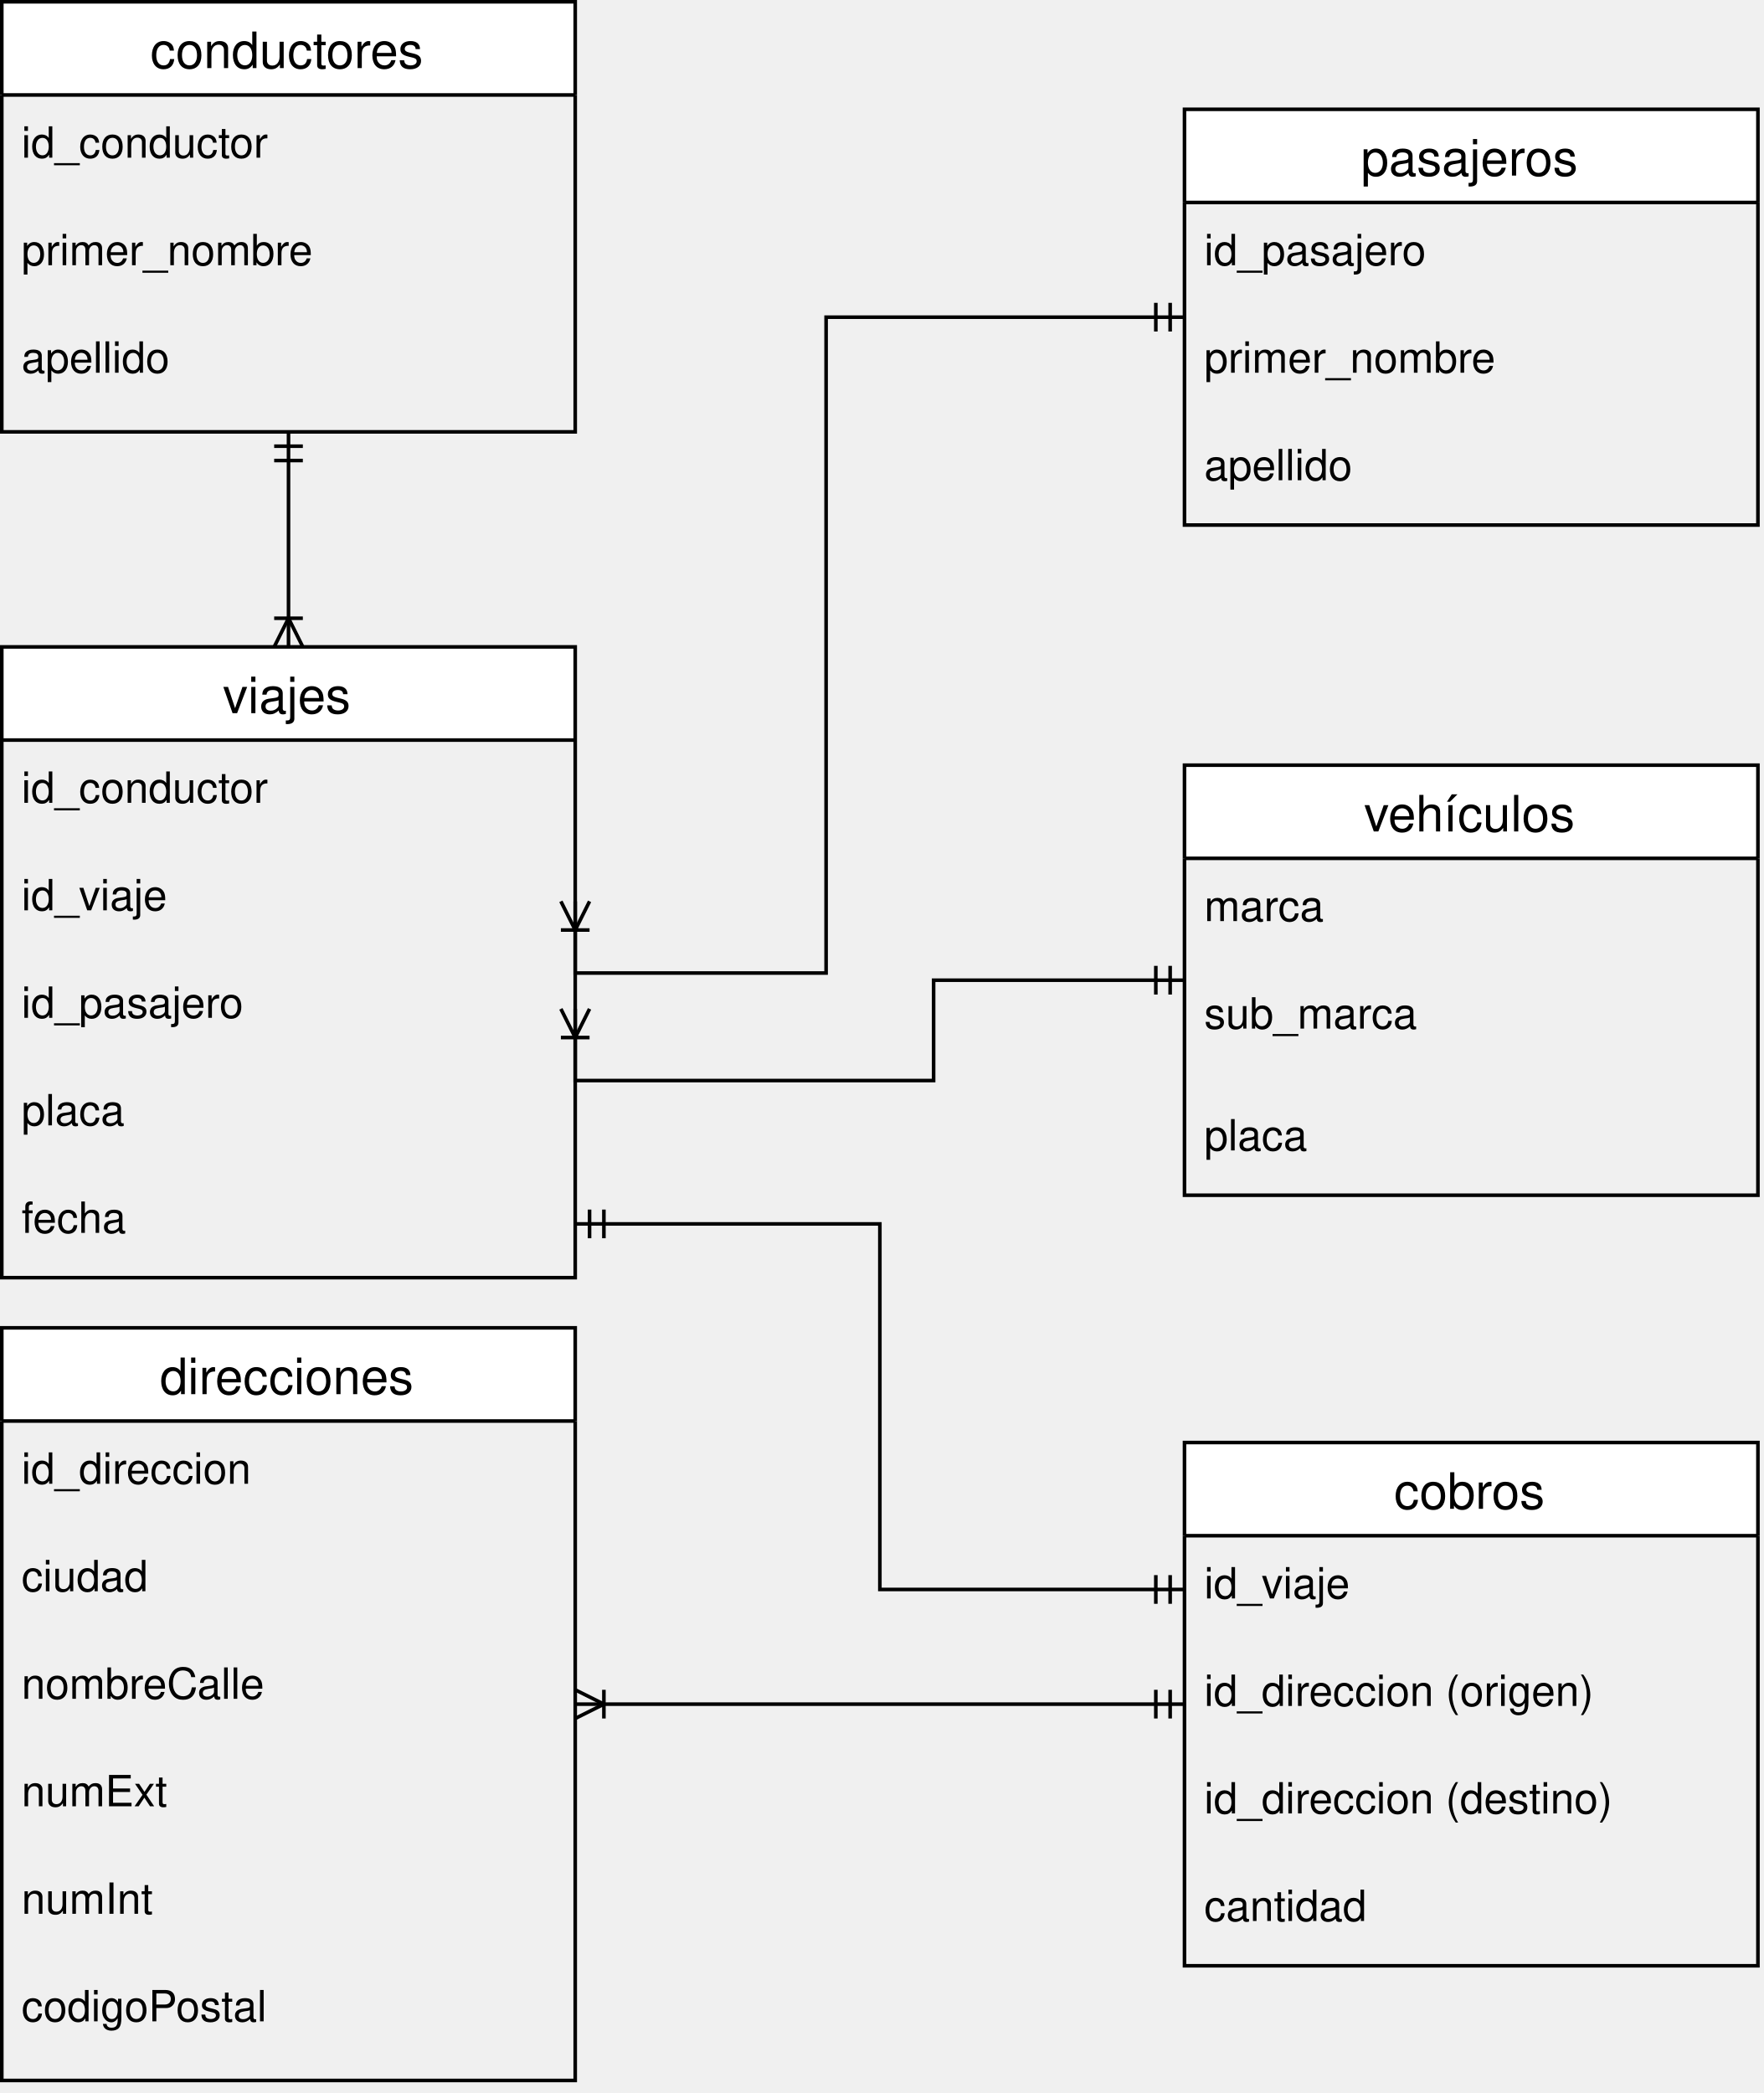
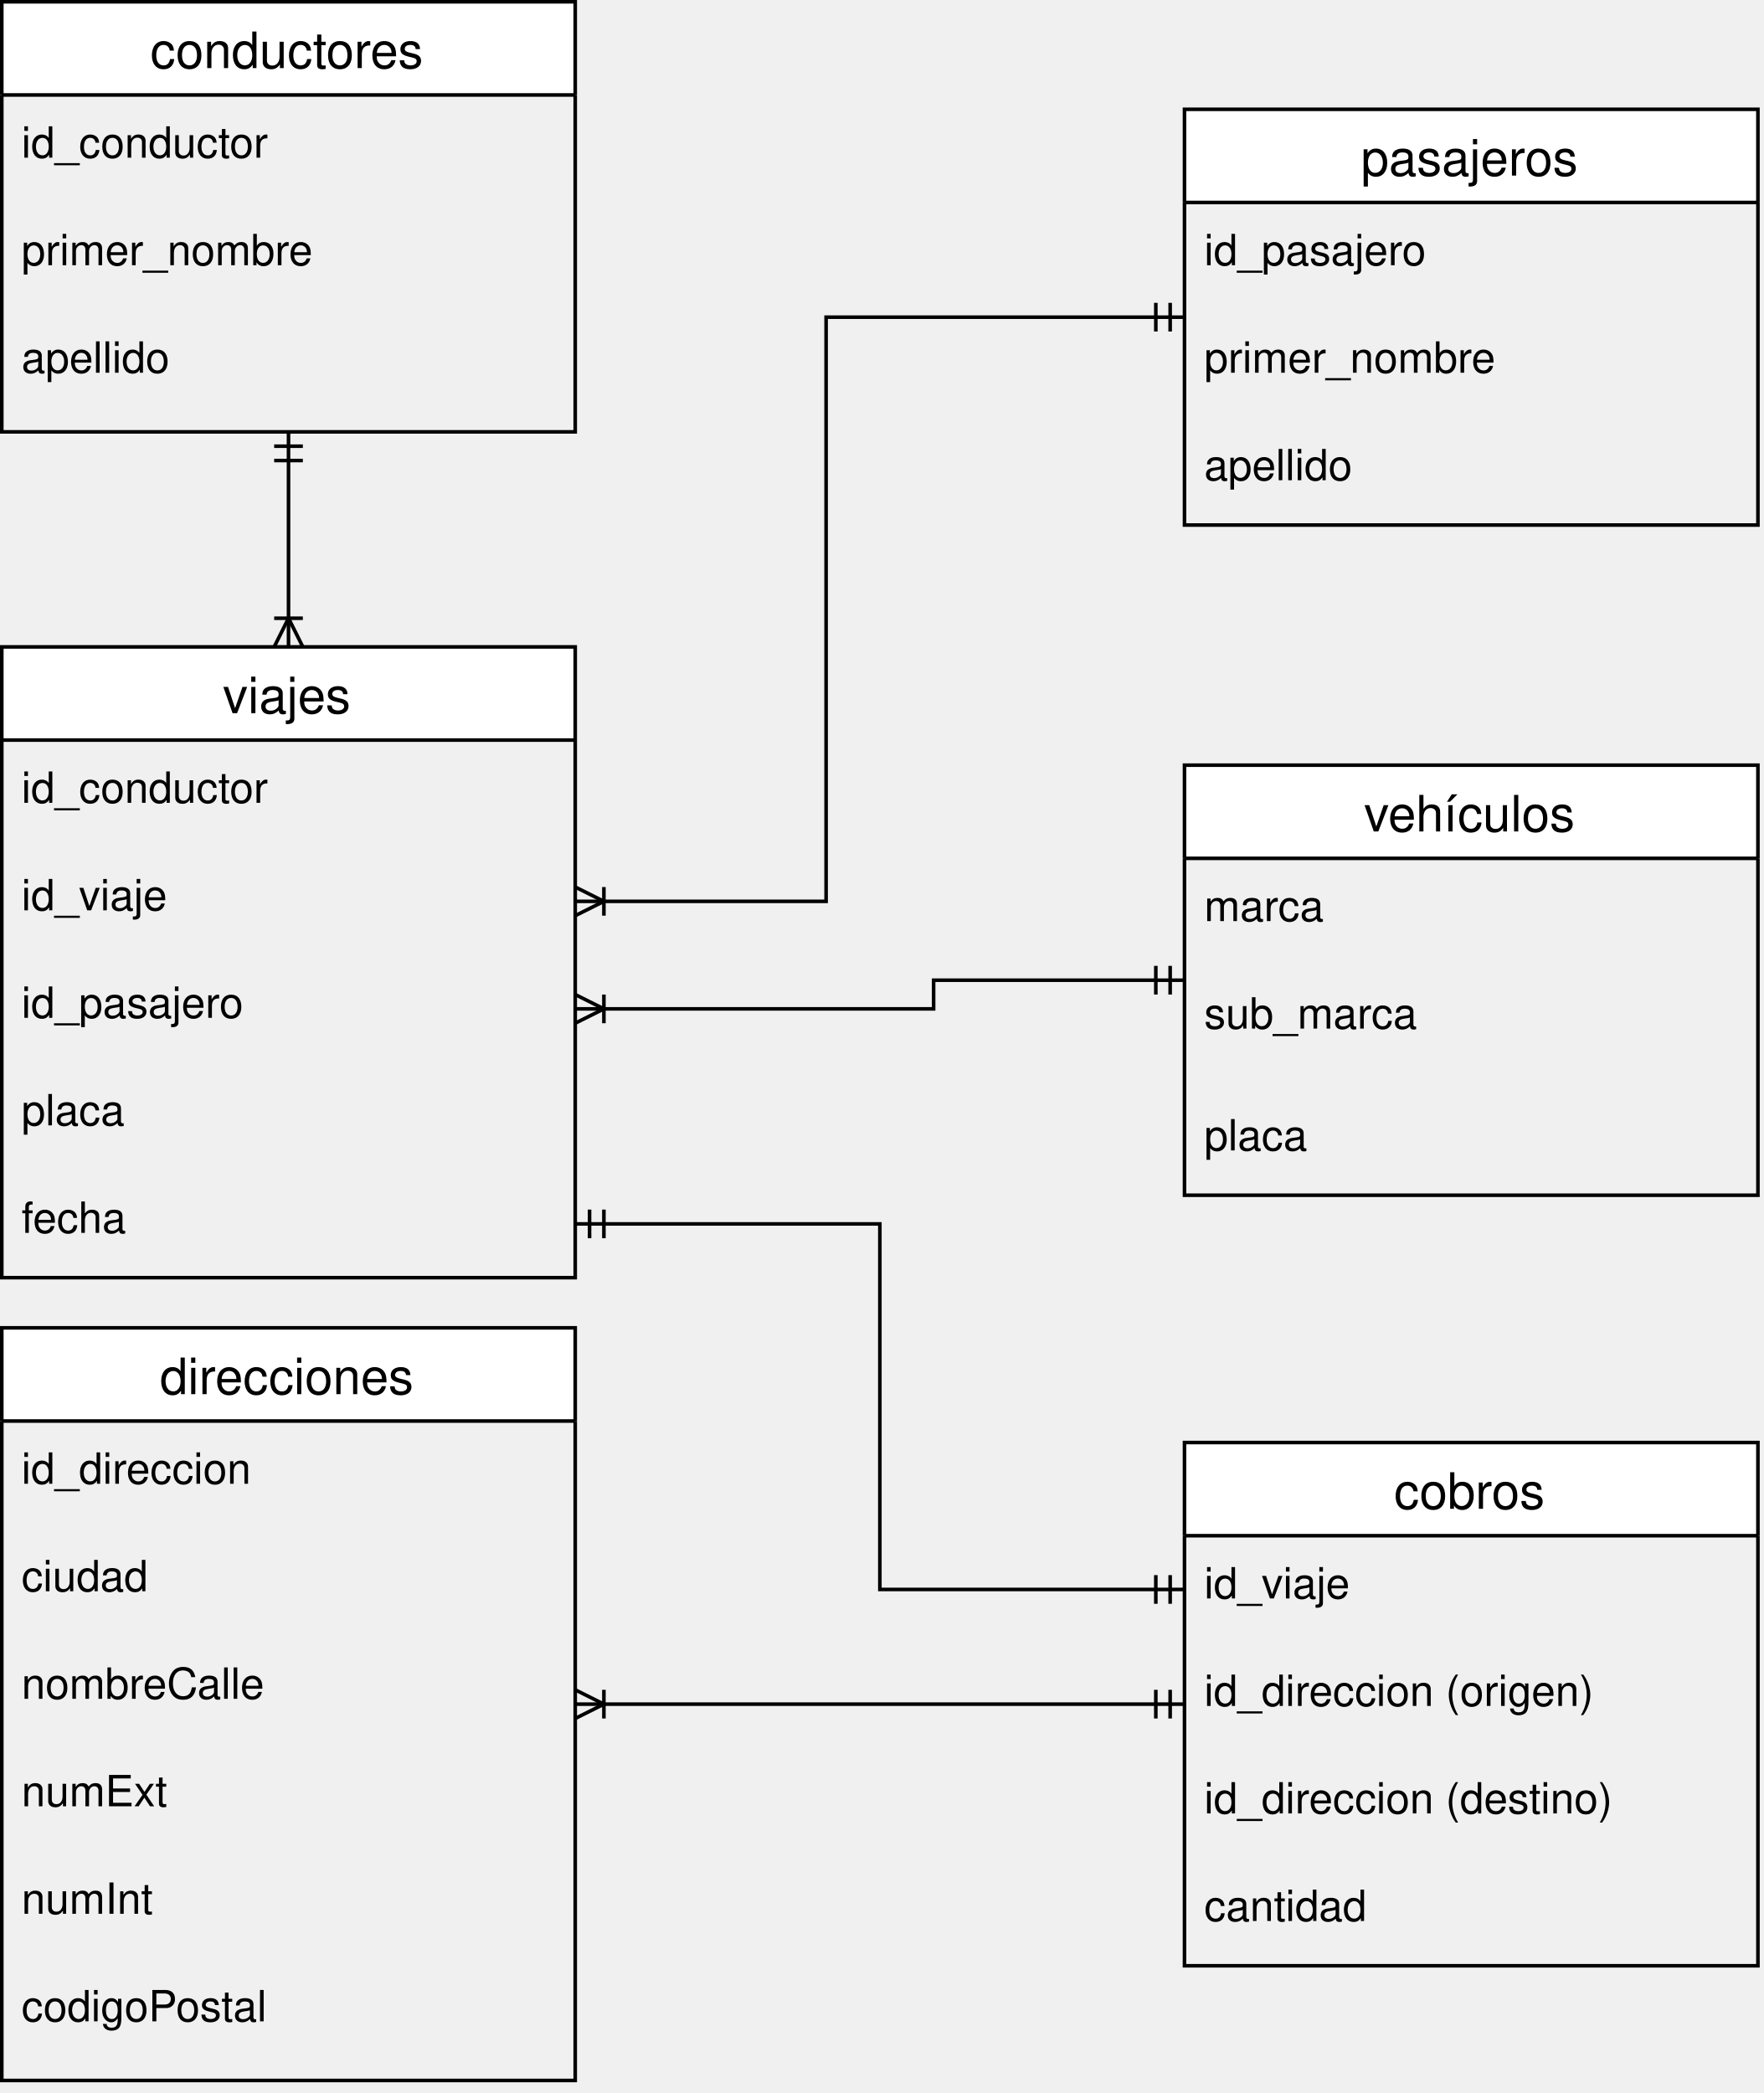
- <svg xmlns="http://www.w3.org/2000/svg" host="65bd71144e" version="1.1" width="492px" height="584px" viewBox="-0.5 -0.5 492 584" content="&lt;mxfile host=&quot;3a2bd17e-657d-410e-a4b0-7bf6e6d7ad53&quot; modified=&quot;2021-03-02T19:26:31.021Z&quot; agent=&quot;5.0 (Windows NT 10.0; Win64; x64) AppleWebKit/537.36 (KHTML, like Gecko) Code/1.53.2 Chrome/87.0.428.141 Electron/11.2.1 Safari/537.36&quot; etag=&quot;jxTLdLGC4ka2GJlk_fFX&quot; version=&quot;14.2.4&quot; type=&quot;embed&quot;&gt;&lt;diagram id=&quot;iK1jNBTuuKjnVOEZGtTU&quot; name=&quot;Page-1&quot;&gt;7ZtRb6M4EMc/TaS7l1PAkKSP27TdXanVVduTbvepcrEL7ho7MqZN9tPfEEwIMb26G0oiBalS42EA27/B/D3YIzRPl58VXiQ3klA+8sdkOUIXI9/3vCCEf4VlVVom4aw0xIoR41Qb7tgvaoxjY80ZoVnDUUvJNVs0jZEUgka6YcNKyZem26PkzbsucEwtw12EuW39lxGdlNaZP63tXyiLk+rO3uSsPJLiytm0JEswkS9bJnQ5QnMlpS5/pcs55UXnVf1Snnf1ytFNxRQV2uUEvzzhGfPctA36jOSRlgo6uKyiXlXtzl5YyrGA0vmjFPrOHBlDOUoYJ9d4JfPivpnG0c+qdJ5IxX6BP+ZwyAMDHFbaYPUnDY+74kxzTagC+NxWjfF2TDd42XC8xpmuaiM5x4uMPazrV5yYYhUzcS61lqlxwpzFAn5HcC2qqjaVtfICKNudafr3mSpNl1sm07mfqUypVitwMUdDw9kE+tQUX+qo8SbGlmxHTBUf2ERqvLlyDRN+GJ7tbJHFlpH7DV4LLrRIr9ko+ZPOJQcXdCFkSZtxvmPKFjhiIr6mj0Wdg9ryzTSjMEnoqUe+DvCEEUJFAUtqrPHDJnIWkgm9bmZ4Dn/Q8Pn4r3AUQp3mUPbqMvwV7krPpYBqYrbGQgH7Cy3QNwD6rQB9Z4CGGISnEzHUAbDAArZQLKXqXsj0QdGBmBOxsEdioUUML8CDETnAcoI1c4UVdPB4zSwolMB73RSh4YmMpcD8srZCd+aCUGI6s/a5lnJhXi1PVOuV6Reca1m8z3Raveugb9Tq+3bhR3Ex6HJTvKjeYmVpZUrrd+SnQqyA4fJbigX5u4yM4sAVK5ppTiO1GwTPP/IGi1V5YMutbHvR4FelgjFlMleR8TJ44JYxrVCgdqKKcqzZc/PybbzWp0KV8WrLwYRpfeXbwlC/SP1Z803qGcl45eiPAm8nVsoa1JGzaYpTME3ssRpn+IkqOcim/WUT2qU9dhVO3mT/gWLaJpwqvKc5sE+cCR5AN80G3dQBsT5109mgm/aD5aybupiWnB1CN+3on21h878KqBZKXeifahLdEECTPQWQa8e3zOAJUzSKGPTGIDM6z84EgaPK2CQi95o7jttkxgbw6QyEFq+dOeUr840DCI2WDE3EcoLJ6cCyyRyrxmhJzpR6cI45P1FR+H5ivQoNe0QUeXoJXAZYTrA2s99eaHlttL6KgZYrraDP0dBOWEWSsFjeyqyQfgMzN2bTHhPWLYmoZ5qM5mj06SLK+ZBp7GAKsJtp9GfIDXAnn2hbEiHQDxE+0cdx6kzvAOIf2eokyx/uB14fof+7+NznW7wWHA+sXFmdOSZDOtGSU4tKL59mHfKG78hDjn4rxYiqFWxbKUa/nUznGUZka/hnhp+G5GIHymInubgpvyksph18wkT24Dcs/kLuDA+hL1rX660fxwHX8aUXw9Yn7PRWCbyRvUfHk14MW9bsnJYg3I9Vr9lFZH9qeaRRckKw9hsKe00uorbk4sOwFO4jElTB1HfUkUEXOrJ1Ldwpi5KjXgkX2KNmc03B+A94TmIq/hzoHZ+kRPZCxl16BFrKhBzwHeHna2Qn8yMsNDvZ9SHvx9WrxAwDC0sfSccl09+3fm/tBoFSvRmkKLyyF+RAayGrGW8jUTlt5/mxm0GQ19REaNrY3PG2f4B2AmW/zSBheIhI+r0dQt3GRDVNa6yP3TcmXnmAoVhvjC4p1dvL0eV/&lt;/diagram&gt;&lt;/mxfile&gt;">
+ <svg xmlns="http://www.w3.org/2000/svg" host="65bd71144e" version="1.1" width="492px" height="584px" viewBox="-0.5 -0.5 492 584" content="&lt;mxfile host=&quot;3a2bd17e-657d-410e-a4b0-7bf6e6d7ad53&quot; modified=&quot;2021-03-02T19:28:08.553Z&quot; agent=&quot;5.0 (Windows NT 10.0; Win64; x64) AppleWebKit/537.36 (KHTML, like Gecko) Code/1.53.2 Chrome/87.0.428.141 Electron/11.2.1 Safari/537.36&quot; etag=&quot;HvVbKVsCwXT657AxW0Ez&quot; version=&quot;14.2.4&quot; type=&quot;embed&quot;&gt;&lt;diagram id=&quot;iK1jNBTuuKjnVOEZGtTU&quot; name=&quot;Page-1&quot;&gt;7ZtRb6M4EMc/TaS7l1PAkKSP27TdXanVVduTbvepcrEL7ho7MqZN9tPfEEwIMb26G0oiBalS42EA27/B/D3YIzRPl58VXiQ3klA+8sdkOUIXI9/3vCCEf4VlVVom4aw0xIoR41Qb7tgvaoxjY80ZoVnDUUvJNVs0jZEUgka6YcNKyZem26PkzbsucEwtw12EuW39lxGdlNaZP63tXyiLk+rO3uSsPJLiytm0JEswkS9bJnQ5QnMlpS5/pcs55UXnVf1Snnf1ytFNxRQV2uUEvzzhGfPctA36jOSRlgo6uKyiXlXtzl5YyrGA0vmjFPrOHBlDOUoYJ9d4JfPivpnG0c+qdJ5IxX6BP+ZwyAMDHFbaYPUnDY+74kxzTagC+NxWjfF2TDd42XC8xpmuaiM5x4uMPazrV5yYYhUzcS61lqlxwpzFAn5HcC2qqjaVtfICKNudafr3mSpNl1sm07mfqUypVitwMUdDw9kE+tQUX+qo8SbGlmxHTBUf2ERqvLlyDRN+GJ7tbJHFlpH7DV4LLrRIr9ko+ZPOJQcXdCFkSZtxvmPKFjhiIr6mj0Wdg9ryzTSjMEnoqUe+DvCEEUJFAUtqrPHDJnIWkgm9bmZ4Dn/Q8Pn4r3AUQp3mUPbqMvwV7krPpYBqYrbGQgH7Cy3QNwD6rQB9Z4CGGISnEzHUAbDAArZQLKXqXsj0QdGBmBOxsEdioUUML8CDETnAcoI1c4UVdPB4zSwolMB73RSh4YmMpcD8srZCd+aCUGI6s/a5lnJhXi1PVOuV6Reca1m8z3Raveugb9Tq+3bhR3Ex6HJTvKjeYmVpZUrrd+SnQqyA4fJbigX5u4yM4sAVK5ppTiO1GwTPP/IGi1V5YMutbHvR4FelgjFlMleR8TJ44JYxrVCgdqKKcqzZc/PybbzWp0KV8WrLwYRpfeXbwlC/SP1Z803qGcl45eiPTI3qWClrUEfOpilOwTSxx2qc4Seq5CCb9pdNaJf22FU4eZP9B4ppm3Cq8J7mwD5xJngA3TQbdFMHxPrUTWeDbtoPlrNu6mJacnYI3bSjf7aFzf8qoFoodaF/qkl0QwBN9hRArh3fMoMnTNEoYtAbg8zoPDsTBI4qY5OI3GvuOG6TGRvApzMQWrx25pSvzDcOIDRaMjQRywkmpwPLJnOsGqMlOVPqwTnm/ERF4fuJ9So07BFR5OklcBlgOcHazH57oeW10foqBlqutII+R0M7YRVJwmJ5K7NC+g3M3JhNe0xYtySinmkymqPRp4so50OmsYMpwG6m0Z8hN8CdfKJtSYRAP0T4RB/HqTO9A4h/ZKuTLH+4H3h9hP7v4nOfb/FacDywcmV15pgM6URLTi0qvXyadcgbviMPOfqtFCOqVrBtpRj9djKdZxiRreGfGX4akosdKIud5OKm/KawmHbwCRPZg9+w+Au5MzyEvmhdr7d+HAdcx5deDFufsNNbJfBG9h4dT3oxbFmzc1qCcD9WvWYXkf2p5ZFGyQnB2m8o7DW5iNqSiw/DUriPSFAFU99RRwZd6MjWtXCnLEqOeiVcYI+azTUF4z/gOYmp+HOgd3ySEtkLGXfpEWgpE3LAd4Sfr5GdzI+w0Oxk14e8H1evEjMMLCx9JB2XTH/f+r21GwRK9WaQovDKXpADrYWsZryNROW0nefHbgZBXlMTobCxueNt/wDtBMp+m0HC8BCR9Hs7hLqNiWqa1lgfu29MvPIAQ7HeGF1SqreXo8v/AA==&lt;/diagram&gt;&lt;/mxfile&gt;">
  <defs>
    <clipPath id="mx-clip-4-31-152-30-0">
      <rect x="4" y="31" width="152" height="30" />
    </clipPath>
    <clipPath id="mx-clip-4-61-152-30-0">
      <rect x="4" y="61" width="152" height="30" />
    </clipPath>
    <clipPath id="mx-clip-4-91-152-34-0">
      <rect x="4" y="91" width="152" height="34" />
    </clipPath>
    <clipPath id="mx-clip-334-61-152-30-0">
      <rect x="334" y="61" width="152" height="30" />
    </clipPath>
    <clipPath id="mx-clip-334-91-152-30-0">
      <rect x="334" y="91" width="152" height="30" />
    </clipPath>
    <clipPath id="mx-clip-334-121-152-30-0">
      <rect x="334" y="121" width="152" height="30" />
    </clipPath>
    <clipPath id="mx-clip-4-401-152-30-0">
      <rect x="4" y="401" width="152" height="30" />
    </clipPath>
    <clipPath id="mx-clip-4-431-152-30-0">
      <rect x="4" y="431" width="152" height="30" />
    </clipPath>
    <clipPath id="mx-clip-4-461-152-30-0">
      <rect x="4" y="461" width="152" height="30" />
    </clipPath>
    <clipPath id="mx-clip-4-491-152-30-0">
      <rect x="4" y="491" width="152" height="30" />
    </clipPath>
    <clipPath id="mx-clip-4-521-152-30-0">
      <rect x="4" y="521" width="152" height="30" />
    </clipPath>
    <clipPath id="mx-clip-4-551-152-34-0">
      <rect x="4" y="551" width="152" height="34" />
    </clipPath>
    <clipPath id="mx-clip-334-244-152-30-0">
      <rect x="334" y="244" width="152" height="30" />
    </clipPath>
    <clipPath id="mx-clip-334-274-152-34-0">
      <rect x="334" y="274" width="152" height="34" />
    </clipPath>
    <clipPath id="mx-clip-334-308-152-30-0">
      <rect x="334" y="308" width="152" height="30" />
    </clipPath>
    <clipPath id="mx-clip-4-211-152-30-0">
      <rect x="4" y="211" width="152" height="30" />
    </clipPath>
    <clipPath id="mx-clip-4-241-152-30-0">
      <rect x="4" y="241" width="152" height="30" />
    </clipPath>
    <clipPath id="mx-clip-4-271-152-30-0">
      <rect x="4" y="271" width="152" height="30" />
    </clipPath>
    <clipPath id="mx-clip-4-301-152-30-0">
      <rect x="4" y="301" width="152" height="30" />
    </clipPath>
    <clipPath id="mx-clip-4-331-152-30-0">
      <rect x="4" y="331" width="152" height="30" />
    </clipPath>
    <clipPath id="mx-clip-334-433-152-30-0">
      <rect x="334" y="433" width="152" height="30" />
    </clipPath>
    <clipPath id="mx-clip-334-463-152-30-0">
      <rect x="334" y="463" width="152" height="30" />
    </clipPath>
    <clipPath id="mx-clip-334-493-152-30-0">
      <rect x="334" y="493" width="152" height="30" />
    </clipPath>
    <clipPath id="mx-clip-334-523-152-30-0">
      <rect x="334" y="523" width="152" height="30" />
    </clipPath>
  </defs>
  <g>
    <path d="M 0 26 L 0 0 L 160 0 L 160 26" fill="#ffffff" stroke="#000000" stroke-miterlimit="10" pointer-events="all" />
    <path d="M 0 26 L 0 120 L 160 120 L 160 26" fill="none" stroke="#000000" stroke-miterlimit="10" pointer-events="none" />
    <path d="M 0 26 L 160 26" fill="none" stroke="#000000" stroke-miterlimit="10" pointer-events="none" />
    <g fill="#000000" font-family="Helvetica" pointer-events="none" text-anchor="middle" font-size="14px">
      <text x="79.5" y="18.5">
                conductores
            </text>
    </g>
    <g fill="#000000" font-family="Helvetica" pointer-events="none" clip-path="url(#mx-clip-4-31-152-30-0)" font-size="12px">
      <text x="5.5" y="43.5">
                id_conductor
            </text>
    </g>
    <g fill="#000000" font-family="Helvetica" pointer-events="none" clip-path="url(#mx-clip-4-61-152-30-0)" font-size="12px">
      <text x="5.5" y="73.5">
                primer_nombre
            </text>
    </g>
    <g fill="#000000" font-family="Helvetica" pointer-events="none" clip-path="url(#mx-clip-4-91-152-34-0)" font-size="12px">
      <text x="5.5" y="103.5">
                apellido
            </text>
    </g>
-     <path d="M 330 88 L 230 88 L 230 271 L 160 271 L 160 251" fill="none" stroke="#000000" stroke-miterlimit="10" pointer-events="none" />
+     <path d="M 330 88 L 230 88 L 230 251 L 160 251" fill="none" stroke="#000000" stroke-miterlimit="10" pointer-events="none" />
    <path d="M 326 92 L 326 84 M 322 92 L 322 84" fill="none" stroke="#000000" stroke-miterlimit="10" pointer-events="none" />
-     <path d="M 164 259 L 156 259 M 156 251 L 160 259 L 164 251" fill="none" stroke="#000000" stroke-miterlimit="10" pointer-events="none" />
+     <path d="M 168 247 L 168 255 M 160 255 L 168 251 L 160 247" fill="none" stroke="#000000" stroke-miterlimit="10" pointer-events="none" />
    <path d="M 330 56 L 330 30 L 490 30 L 490 56" fill="#ffffff" stroke="#000000" stroke-miterlimit="10" pointer-events="none" />
    <path d="M 330 56 L 330 146 L 490 146 L 490 56" fill="none" stroke="#000000" stroke-miterlimit="10" pointer-events="none" />
    <path d="M 330 56 L 490 56" fill="none" stroke="#000000" stroke-miterlimit="10" pointer-events="none" />
    <g fill="#000000" font-family="Helvetica" pointer-events="none" text-anchor="middle" font-size="14px">
      <text x="409.5" y="48.5">
                pasajeros
            </text>
    </g>
    <g fill="#000000" font-family="Helvetica" pointer-events="none" clip-path="url(#mx-clip-334-61-152-30-0)" font-size="12px">
      <text x="335.5" y="73.5">
                id_pasajero
            </text>
    </g>
    <g fill="#000000" font-family="Helvetica" pointer-events="none" clip-path="url(#mx-clip-334-91-152-30-0)" font-size="12px">
      <text x="335.5" y="103.5">
                primer_nombre
            </text>
    </g>
    <g fill="#000000" font-family="Helvetica" pointer-events="none" clip-path="url(#mx-clip-334-121-152-30-0)" font-size="12px">
      <text x="335.5" y="133.5">
                apellido
            </text>
    </g>
    <path d="M 160 475 L 330 475" fill="none" stroke="#000000" stroke-miterlimit="10" pointer-events="none" />
    <path d="M 168 471 L 168 479 M 160 479 L 168 475 L 160 471" fill="none" stroke="#000000" stroke-miterlimit="10" pointer-events="none" />
    <path d="M 326 479 L 326 471 M 322 479 L 322 471" fill="none" stroke="#000000" stroke-miterlimit="10" pointer-events="none" />
    <path d="M 0 396 L 0 370 L 160 370 L 160 396" fill="#ffffff" stroke="#000000" stroke-miterlimit="10" pointer-events="none" />
    <path d="M 0 396 L 0 580 L 160 580 L 160 396" fill="none" stroke="#000000" stroke-miterlimit="10" pointer-events="none" />
    <path d="M 0 396 L 160 396" fill="none" stroke="#000000" stroke-miterlimit="10" pointer-events="none" />
    <g fill="#000000" font-family="Helvetica" pointer-events="none" text-anchor="middle" font-size="14px">
      <text x="79.5" y="388.5">
                direcciones
            </text>
    </g>
    <g fill="#000000" font-family="Helvetica" pointer-events="none" clip-path="url(#mx-clip-4-401-152-30-0)" font-size="12px">
      <text x="5.5" y="413.5">
                id_direccion
            </text>
    </g>
    <g fill="#000000" font-family="Helvetica" pointer-events="none" clip-path="url(#mx-clip-4-431-152-30-0)" font-size="12px">
      <text x="5.5" y="443.5">
                ciudad
            </text>
    </g>
    <g fill="#000000" font-family="Helvetica" pointer-events="none" clip-path="url(#mx-clip-4-461-152-30-0)" font-size="12px">
      <text x="5.5" y="473.5">
                nombreCalle
            </text>
    </g>
    <g fill="#000000" font-family="Helvetica" pointer-events="none" clip-path="url(#mx-clip-4-491-152-30-0)" font-size="12px">
      <text x="5.5" y="503.5">
                numExt
            </text>
    </g>
    <g fill="#000000" font-family="Helvetica" pointer-events="none" clip-path="url(#mx-clip-4-521-152-30-0)" font-size="12px">
      <text x="5.5" y="533.5">
                numInt
            </text>
    </g>
    <g fill="#000000" font-family="Helvetica" pointer-events="none" clip-path="url(#mx-clip-4-551-152-34-0)" font-size="12px">
      <text x="5.5" y="563.5">
                codigoPostal
            </text>
    </g>
    <path d="M 330 239 L 330 213 L 490 213 L 490 239" fill="#ffffff" stroke="#000000" stroke-miterlimit="10" pointer-events="none" />
    <path d="M 330 239 L 330 333 L 490 333 L 490 239" fill="none" stroke="#000000" stroke-miterlimit="10" pointer-events="none" />
    <path d="M 330 239 L 490 239" fill="none" stroke="#000000" stroke-miterlimit="10" pointer-events="none" />
    <g fill="#000000" font-family="Helvetica" pointer-events="none" text-anchor="middle" font-size="14px">
      <text x="409.5" y="231.5">
                vehículos
            </text>
    </g>
    <g fill="#000000" font-family="Helvetica" pointer-events="none" clip-path="url(#mx-clip-334-244-152-30-0)" font-size="12px">
      <text x="335.5" y="256.5">
                marca
            </text>
    </g>
    <g fill="#000000" font-family="Helvetica" pointer-events="none" clip-path="url(#mx-clip-334-274-152-34-0)" font-size="12px">
      <text x="335.5" y="286.5">
                sub_marca
            </text>
    </g>
    <g fill="#000000" font-family="Helvetica" pointer-events="none" clip-path="url(#mx-clip-334-308-152-30-0)" font-size="12px">
      <text x="335.5" y="320.5">
                placa
            </text>
    </g>
    <path d="M 80 180 L 80 120" fill="none" stroke="#000000" stroke-miterlimit="10" pointer-events="none" />
    <path d="M 76 172 L 84 172 M 84 180 L 80 172 L 76 180" fill="none" stroke="#000000" stroke-miterlimit="10" pointer-events="none" />
    <path d="M 84 124 L 76 124 M 84 128 L 76 128" fill="none" stroke="#000000" stroke-miterlimit="10" pointer-events="none" />
    <path d="M 0 206 L 0 180 L 160 180 L 160 206" fill="#ffffff" stroke="#000000" stroke-miterlimit="10" pointer-events="none" />
    <path d="M 0 206 L 0 356 L 160 356 L 160 206" fill="none" stroke="#000000" stroke-miterlimit="10" pointer-events="none" />
    <path d="M 0 206 L 160 206" fill="none" stroke="#000000" stroke-miterlimit="10" pointer-events="none" />
    <g fill="#000000" font-family="Helvetica" pointer-events="none" text-anchor="middle" font-size="14px">
      <text x="79.5" y="198.5">
                viajes
            </text>
    </g>
    <g fill="#000000" font-family="Helvetica" pointer-events="none" clip-path="url(#mx-clip-4-211-152-30-0)" font-size="12px">
      <text x="5.5" y="223.5">
                id_conductor
            </text>
    </g>
    <g fill="#000000" font-family="Helvetica" pointer-events="none" clip-path="url(#mx-clip-4-241-152-30-0)" font-size="12px">
      <text x="5.5" y="253.5">
                id_viaje
            </text>
    </g>
    <g fill="#000000" font-family="Helvetica" pointer-events="none" clip-path="url(#mx-clip-4-271-152-30-0)" font-size="12px">
      <text x="5.5" y="283.5">
                id_pasajero
            </text>
    </g>
    <g fill="#000000" font-family="Helvetica" pointer-events="none" clip-path="url(#mx-clip-4-301-152-30-0)" font-size="12px">
      <text x="5.5" y="313.5">
                placa
            </text>
    </g>
    <g fill="#000000" font-family="Helvetica" pointer-events="none" clip-path="url(#mx-clip-4-331-152-30-0)" font-size="12px">
      <text x="5.5" y="343.5">
                fecha
            </text>
    </g>
    <path d="M 330 428 L 330 402 L 490 402 L 490 428" fill="#ffffff" stroke="#000000" stroke-miterlimit="10" pointer-events="none" />
    <path d="M 330 428 L 330 548 L 490 548 L 490 428" fill="none" stroke="#000000" stroke-miterlimit="10" pointer-events="none" />
    <path d="M 330 428 L 490 428" fill="none" stroke="#000000" stroke-miterlimit="10" pointer-events="none" />
    <g fill="#000000" font-family="Helvetica" pointer-events="none" text-anchor="middle" font-size="14px">
      <text x="409.5" y="420.5">
                cobros
            </text>
    </g>
    <g fill="#000000" font-family="Helvetica" pointer-events="none" clip-path="url(#mx-clip-334-433-152-30-0)" font-size="12px">
      <text x="335.5" y="445.5">
                id_viaje
            </text>
    </g>
    <g fill="#000000" font-family="Helvetica" pointer-events="none" clip-path="url(#mx-clip-334-463-152-30-0)" font-size="12px">
      <text x="335.5" y="475.5">
                id_direccion (origen)
            </text>
    </g>
    <g fill="#000000" font-family="Helvetica" pointer-events="none" clip-path="url(#mx-clip-334-493-152-30-0)" font-size="12px">
      <text x="335.5" y="505.5">
                id_direccion (destino)
            </text>
    </g>
    <g fill="#000000" font-family="Helvetica" pointer-events="none" clip-path="url(#mx-clip-334-523-152-30-0)" font-size="12px">
      <text x="335.5" y="535.5">
                cantidad
            </text>
    </g>
-     <path d="M 160 281 L 160 301 L 260 301 L 260 273 L 330 273" fill="none" stroke="#000000" stroke-miterlimit="10" pointer-events="none" />
-     <path d="M 164 289 L 156 289 M 156 281 L 160 289 L 164 281" fill="none" stroke="#000000" stroke-miterlimit="10" pointer-events="none" />
+     <path d="M 160 281 L 260 281 L 260 273 L 330 273" fill="none" stroke="#000000" stroke-miterlimit="10" pointer-events="none" />
+     <path d="M 168 277 L 168 285 M 160 285 L 168 281 L 160 277" fill="none" stroke="#000000" stroke-miterlimit="10" pointer-events="none" />
    <path d="M 326 277 L 326 269 M 322 277 L 322 269" fill="none" stroke="#000000" stroke-miterlimit="10" pointer-events="none" />
    <path d="M 160 341 L 245 341 L 245 443 L 330 443" fill="none" stroke="#000000" stroke-miterlimit="10" pointer-events="none" />
    <path d="M 164 337 L 164 345 M 168 337 L 168 345" fill="none" stroke="#000000" stroke-miterlimit="10" pointer-events="none" />
    <path d="M 326 447 L 326 439 M 322 447 L 322 439" fill="none" stroke="#000000" stroke-miterlimit="10" pointer-events="none" />
  </g>
</svg>
